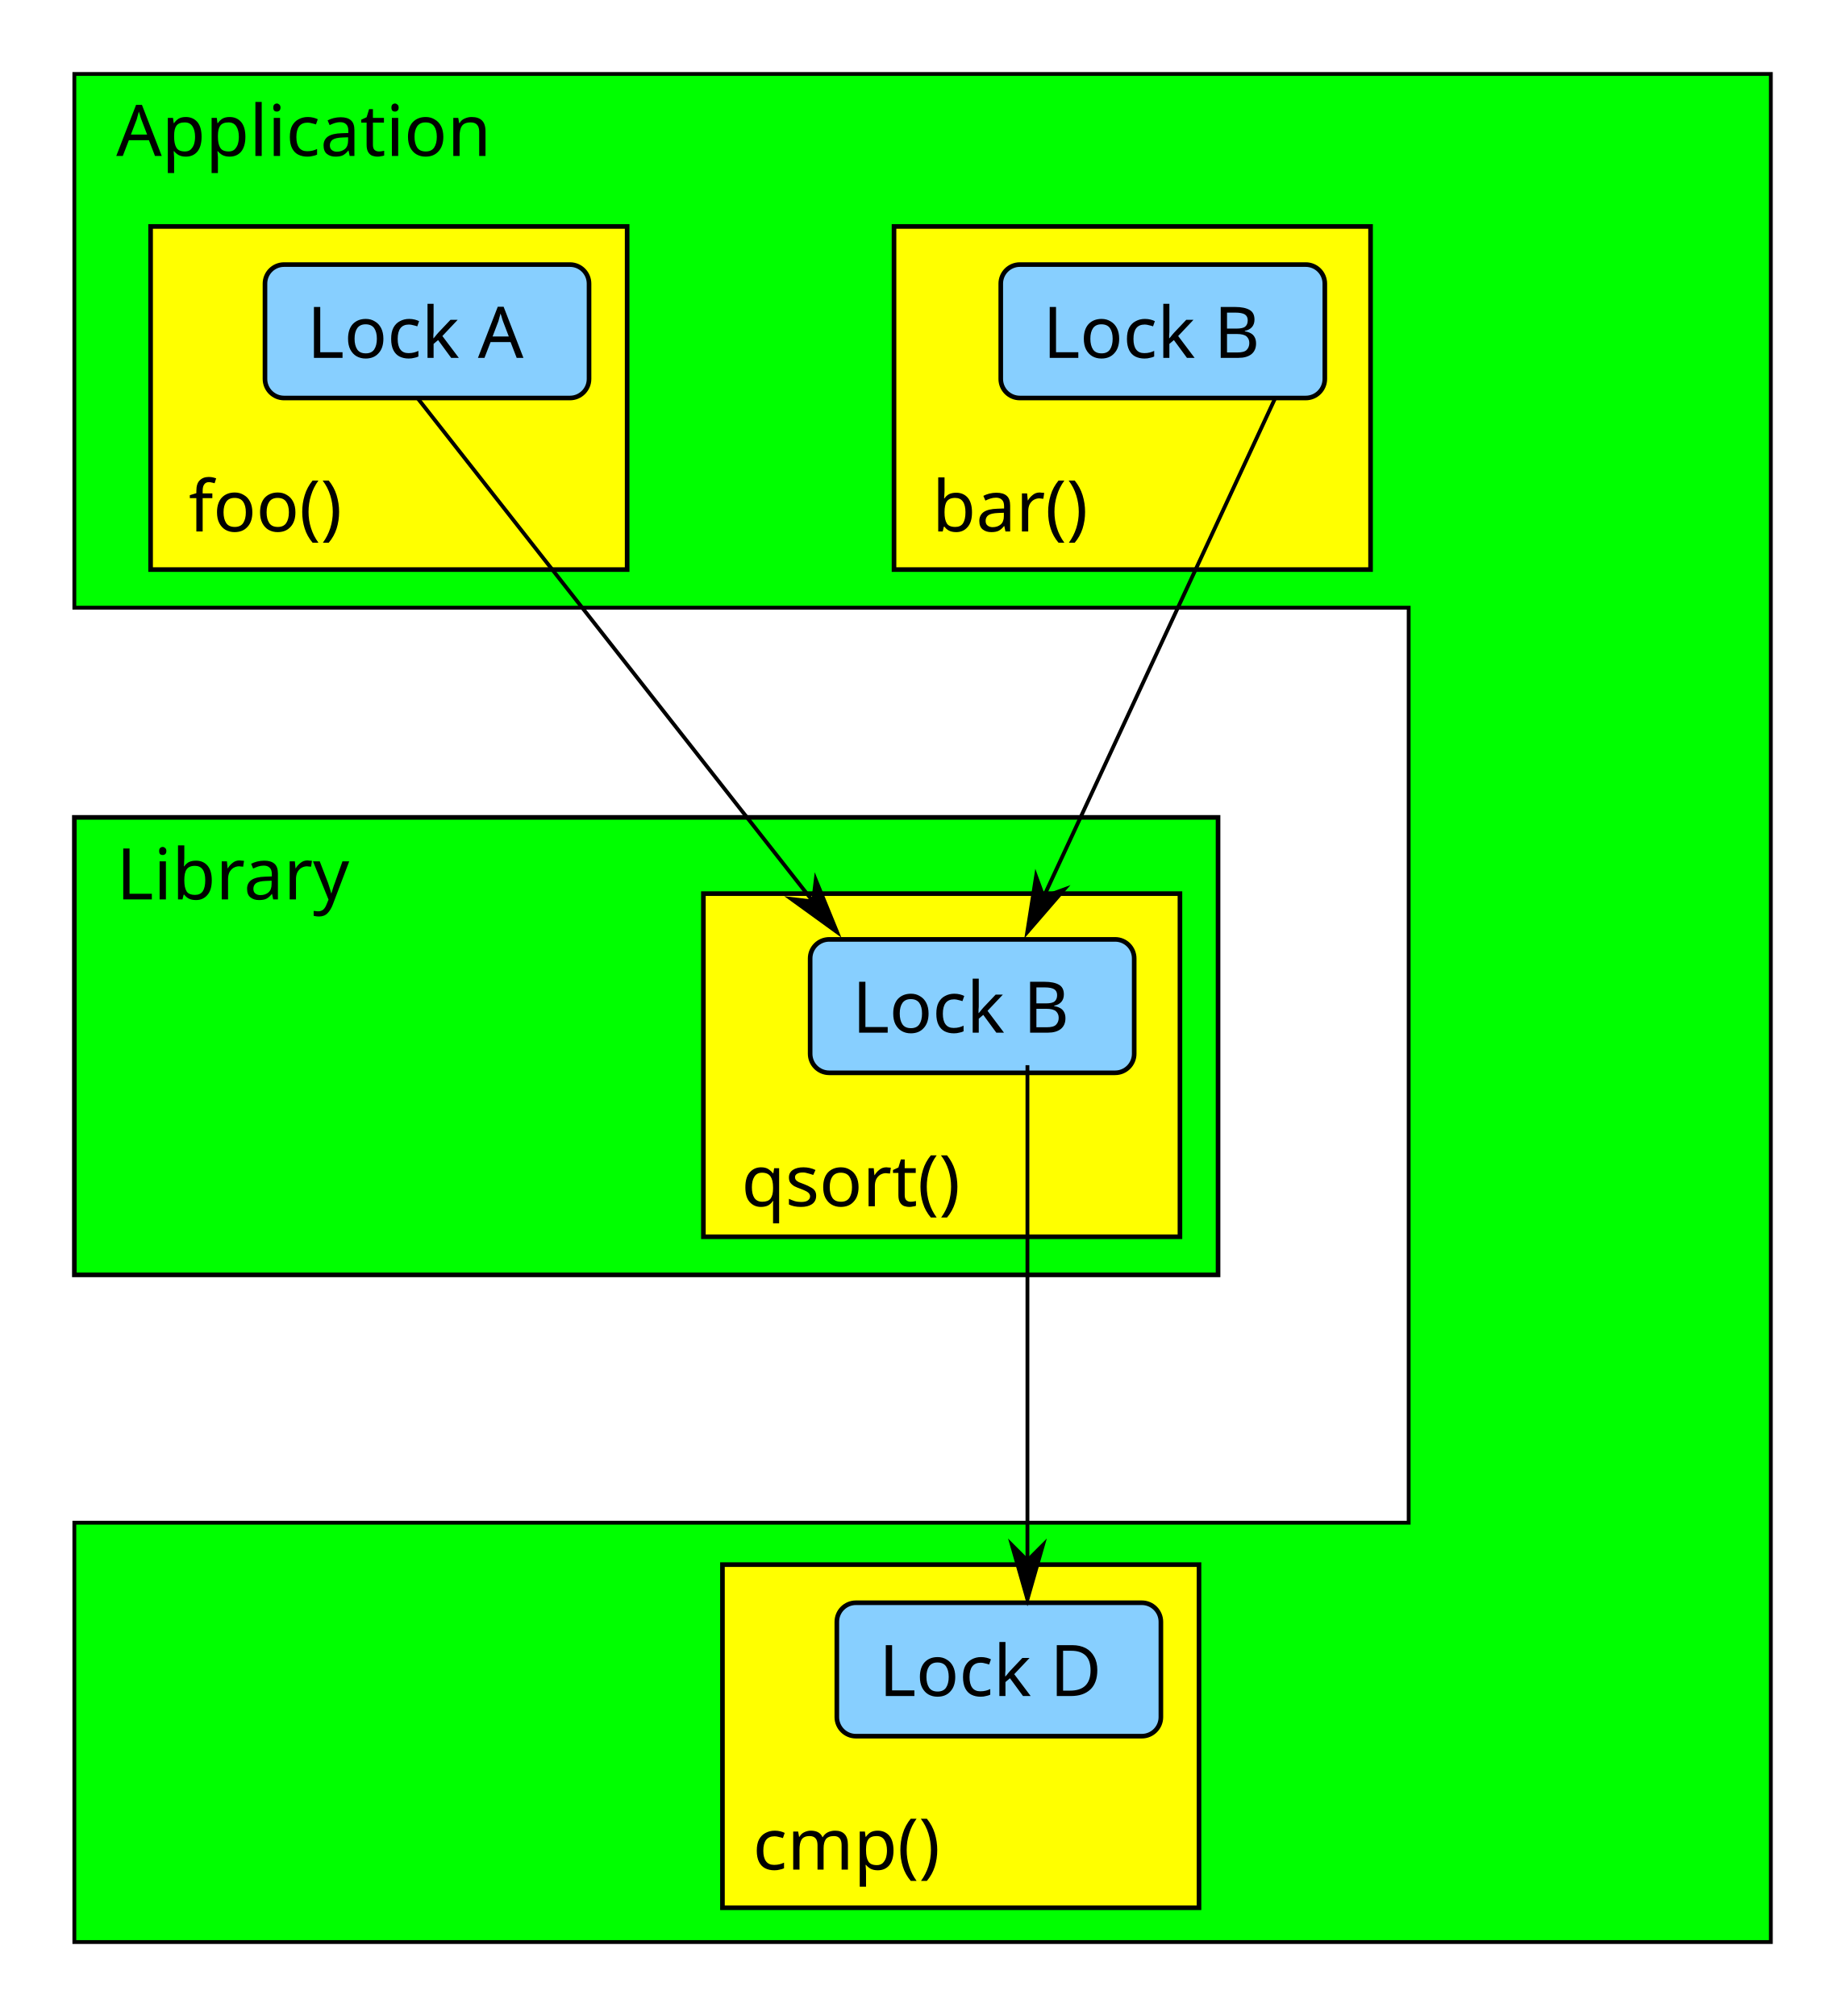
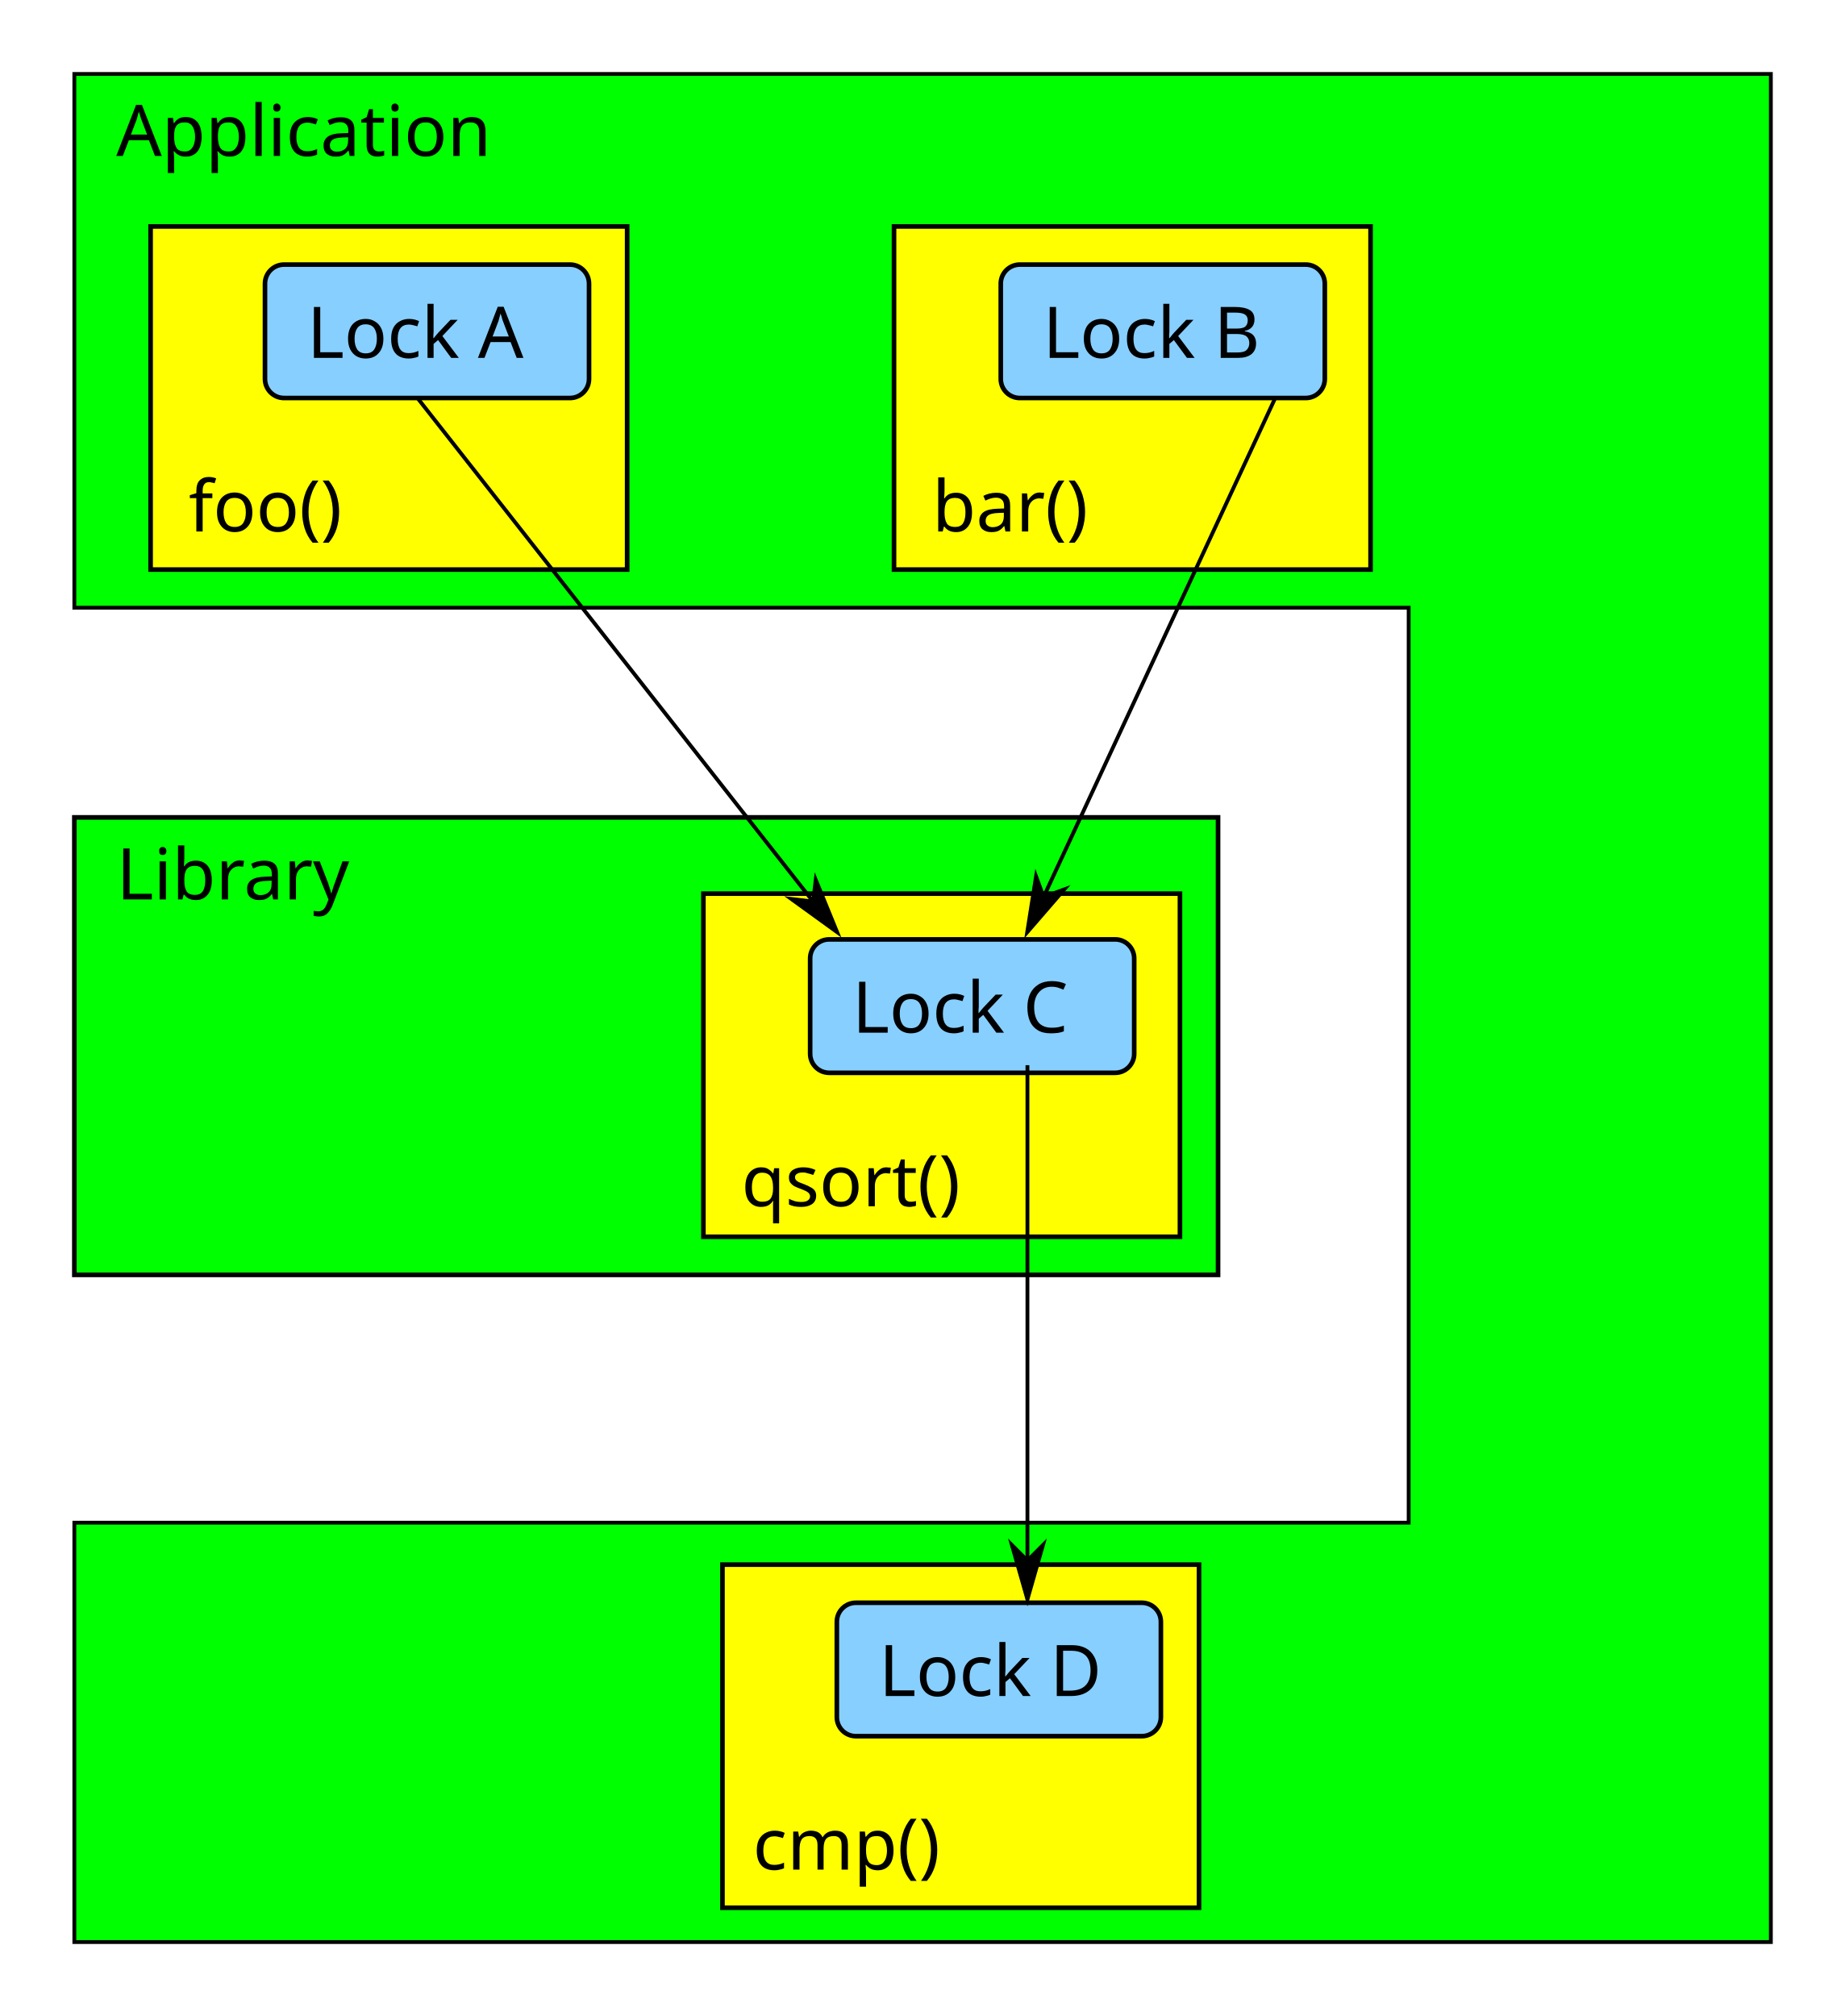
<svg xmlns="http://www.w3.org/2000/svg" width="128.032mm" height="139.91mm" viewBox="0 0 128.032 139.91" version="1.1" id="svg8">
  <defs id="defs2">
    <marker orient="auto" refY="0" refX="0" id="Arrow1Lend" style="overflow:visible">
      <path id="path4808" d="M 0,0 5,-5 -12.5,0 5,5 Z" style="fill:#000000;fill-opacity:1;fill-rule:evenodd;stroke:#000000;stroke-width:1pt;stroke-opacity:1" transform="matrix(-0.8,0,0,-0.8,-10,0)" />
    </marker>
    <marker orient="auto" refY="0" refX="0" id="Arrow1Lend-2" style="overflow:visible">
      <path id="path4808-8" d="M 0,0 5,-5 -12.5,0 5,5 Z" style="fill:#000000;fill-opacity:1;fill-rule:evenodd;stroke:#000000;stroke-width:1pt;stroke-opacity:1" transform="matrix(-0.8,0,0,-0.8,-10,0)" />
    </marker>
    <marker orient="auto" refY="0" refX="0" id="Arrow1Lend-7" style="overflow:visible">
      <path id="path4808-3" d="M 0,0 5,-5 -12.5,0 5,5 Z" style="fill:#000000;fill-opacity:1;fill-rule:evenodd;stroke:#000000;stroke-width:1pt;stroke-opacity:1" transform="matrix(-0.8,0,0,-0.8,-10,0)" />
    </marker>
    <marker orient="auto" refY="0" refX="0" id="Arrow1Lend-2-3" style="overflow:visible">
      <path id="path4808-8-6" d="M 0,0 5,-5 -12.5,0 5,5 Z" style="fill:#000000;fill-opacity:1;fill-rule:evenodd;stroke:#000000;stroke-width:1pt;stroke-opacity:1" transform="matrix(-0.8,0,0,-0.8,-10,0)" />
    </marker>
  </defs>
  <g id="layer1" transform="translate(-21.29833,-45.80521)">
    <path style="fill:#00ff00;fill-opacity:1;stroke:#000000;stroke-width:0.265px;stroke-linecap:butt;stroke-linejoin:miter;stroke-opacity:1" d="M 26.458,50.938 H 144.198 V 180.583 H 26.458 V 151.479 H 119.062 V 87.979 H 26.458 Z" id="path76" />
    <text xml:space="preserve" style="font-style:normal;font-weight:normal;font-size:4.939px;line-height:1.25;font-family:sans-serif;letter-spacing:0px;word-spacing:0px;fill:#000000;fill-opacity:1;stroke:none;stroke-width:0.265" x="29.369" y="56.626" id="text3717">
      <tspan id="tspan3715" x="29.369" y="56.626" style="font-size:4.939px;stroke-width:0.265">Application</tspan>
    </text>
    <g id="g4711">
      <rect rx="0" style="fill:#ffff00;fill-opacity:1;stroke:#000000;stroke-width:0.32;stroke-linejoin:miter;stroke-miterlimit:4;stroke-dasharray:none;stroke-dashoffset:0;stroke-opacity:1" id="rect3755-0" width="33.073" height="23.813" x="31.75" y="61.521" ry="1.323" />
      <g id="g4565">
        <rect style="fill:#87cfff;fill-opacity:1;stroke:#000000;stroke-width:0.32;stroke-linejoin:miter;stroke-miterlimit:4;stroke-dasharray:none;stroke-dashoffset:0;stroke-opacity:1" id="rect3755" width="22.49" height="9.26" x="39.688" y="64.167" ry="1.323" />
        <text xml:space="preserve" style="font-style:normal;font-weight:normal;font-size:4.939px;line-height:1.25;font-family:sans-serif;letter-spacing:0px;word-spacing:0px;fill:#000000;fill-opacity:1;stroke:none;stroke-width:0.265" x="42.602" y="70.638" id="text3717-3">
          <tspan id="tspan3715-6" x="42.602" y="70.638" style="font-size:4.939px;stroke-width:0.265">Lock A</tspan>
        </text>
      </g>
      <text id="text3717-3-7" y="82.688" x="34.396" style="font-style:normal;font-weight:normal;font-size:4.939px;line-height:1.25;font-family:sans-serif;letter-spacing:0px;word-spacing:0px;fill:#000000;fill-opacity:1;stroke:none;stroke-width:0.265" xml:space="preserve">
        <tspan style="font-size:4.939px;stroke-width:0.265" y="82.688" x="34.396" id="tspan3715-6-5">foo()</tspan>
      </text>
    </g>
    <g id="g4720" transform="translate(13.22917)">
      <rect rx="0" style="fill:#ffff00;fill-opacity:1;stroke:#000000;stroke-width:0.32;stroke-linejoin:miter;stroke-miterlimit:4;stroke-dasharray:none;stroke-dashoffset:0;stroke-opacity:1" id="rect3755-0-9" width="33.073" height="23.813" x="70.115" y="61.521" ry="1.323" />
      <g id="g4565-3" transform="translate(37.83541,5.0862632e-6)">
        <rect style="fill:#87cfff;fill-opacity:1;stroke:#000000;stroke-width:0.32;stroke-linejoin:miter;stroke-miterlimit:4;stroke-dasharray:none;stroke-dashoffset:0;stroke-opacity:1" id="rect3755-5" width="22.49" height="9.26" x="39.688" y="64.167" ry="1.323" />
        <text xml:space="preserve" style="font-style:normal;font-weight:normal;font-size:4.939px;line-height:1.25;font-family:sans-serif;letter-spacing:0px;word-spacing:0px;fill:#000000;fill-opacity:1;stroke:none;stroke-width:0.265" x="42.602" y="70.638" id="text3717-3-6">
          <tspan id="tspan3715-6-2" x="42.602" y="70.638" style="font-size:4.939px;stroke-width:0.265">Lock B</tspan>
        </text>
      </g>
      <text id="text3717-3-7-3" y="82.688" x="72.76" style="font-style:normal;font-weight:normal;font-size:4.939px;line-height:1.25;font-family:sans-serif;letter-spacing:0px;word-spacing:0px;fill:#000000;fill-opacity:1;stroke:none;stroke-width:0.265" xml:space="preserve">
        <tspan style="font-size:4.939px;stroke-width:0.265" y="82.688" x="72.76" id="tspan3715-6-5-6">bar()</tspan>
      </text>
    </g>
    <g id="g4729" transform="translate(-43.65625,92.86875)">
      <rect rx="0" style="fill:#ffff00;fill-opacity:1;stroke:#000000;stroke-width:0.32;stroke-linejoin:miter;stroke-miterlimit:4;stroke-dasharray:none;stroke-dashoffset:0;stroke-opacity:1" id="rect3755-0-9-6" width="33.073" height="23.813" x="115.094" y="61.521" ry="1.323" />
      <g id="g4565-3-9" transform="translate(83.34375,2.5431316e-6)">
        <rect style="fill:#87cfff;fill-opacity:1;stroke:#000000;stroke-width:0.32;stroke-linejoin:miter;stroke-miterlimit:4;stroke-dasharray:none;stroke-dashoffset:0;stroke-opacity:1" id="rect3755-5-1" width="22.49" height="9.26" x="39.688" y="64.167" ry="1.323" />
        <text xml:space="preserve" style="font-style:normal;font-weight:normal;font-size:4.939px;line-height:1.25;font-family:sans-serif;letter-spacing:0px;word-spacing:0px;fill:#000000;fill-opacity:1;stroke:none;stroke-width:0.265" x="42.602" y="70.638" id="text3717-3-6-2">
          <tspan id="tspan3715-6-2-7" x="42.602" y="70.638" style="font-size:4.939px;stroke-width:0.265">Lock D</tspan>
        </text>
      </g>
      <text id="text3717-3-7-0" y="82.688" x="117.21" style="font-style:normal;font-weight:normal;font-size:4.939px;line-height:1.25;font-family:sans-serif;letter-spacing:0px;word-spacing:0px;fill:#000000;fill-opacity:1;stroke:none;stroke-width:0.265" xml:space="preserve">
        <tspan style="font-size:4.939px;stroke-width:0.265" y="82.688" x="117.21" id="tspan3715-6-5-62">cmp()</tspan>
      </text>
    </g>
    <rect rx="0" style="fill:#00ff00;fill-opacity:1;stroke:#000000;stroke-width:0.32;stroke-linejoin:miter;stroke-miterlimit:4;stroke-dasharray:none;stroke-dashoffset:0;stroke-opacity:1" id="rect3755-0-1-8" width="79.375" height="31.75" x="26.458" y="102.531" ry="5.0862632e-06" />
    <text xml:space="preserve" style="font-style:normal;font-weight:normal;font-size:4.939px;line-height:1.25;font-family:sans-serif;letter-spacing:0px;word-spacing:0px;fill:#000000;fill-opacity:1;stroke:none;stroke-width:0.265" x="29.369" y="108.22" id="text3717-7">
      <tspan id="tspan3715-9" x="29.369" y="108.22" style="font-size:4.939px;stroke-width:0.265">Library</tspan>
    </text>
    <g transform="translate(0,46.83125)" id="g4720-2">
      <rect rx="0" style="fill:#ffff00;fill-opacity:1;stroke:#000000;stroke-width:0.32;stroke-linejoin:miter;stroke-miterlimit:4;stroke-dasharray:none;stroke-dashoffset:0;stroke-opacity:1" id="rect3755-0-9-0" width="33.073" height="23.813" x="70.115" y="60.992" ry="1.323" />
      <g id="g4565-3-2" transform="translate(37.83541,5.0862632e-6)">
        <rect style="fill:#87cfff;fill-opacity:1;stroke:#000000;stroke-width:0.32;stroke-linejoin:miter;stroke-miterlimit:4;stroke-dasharray:none;stroke-dashoffset:0;stroke-opacity:1" id="rect3755-5-3" width="22.49" height="9.26" x="39.688" y="64.167" ry="1.323" />
        <text xml:space="preserve" style="font-style:normal;font-weight:normal;font-size:4.939px;line-height:1.25;font-family:sans-serif;letter-spacing:0px;word-spacing:0px;fill:#000000;fill-opacity:1;stroke:none;stroke-width:0.265" x="42.602" y="70.638" id="text3717-3-6-7">
-           <tspan id="tspan3715-6-2-5" x="42.602" y="70.638" style="font-size:4.939px;stroke-width:0.265">Lock B</tspan>
+           <tspan id="tspan3715-6-2-5" x="42.602" y="70.638" style="font-size:4.939px;stroke-width:0.265">Lock C</tspan>
        </text>
      </g>
      <text id="text3717-3-7-3-9" y="82.688" x="72.76" style="font-style:normal;font-weight:normal;font-size:4.939px;line-height:1.25;font-family:sans-serif;letter-spacing:0px;word-spacing:0px;fill:#000000;fill-opacity:1;stroke:none;stroke-width:0.265" xml:space="preserve">
        <tspan style="font-size:4.939px;stroke-width:0.265" y="82.688" x="72.76" id="tspan3715-6-5-6-2">qsort()</tspan>
      </text>
    </g>
    <path style="fill:none;stroke:#000000;stroke-width:0.265;stroke-linecap:butt;stroke-linejoin:miter;stroke-miterlimit:4;stroke-dasharray:none;stroke-opacity:1;marker-end:url(#Arrow1Lend)" d="M 50.271,73.427 79.375,110.469" id="path4803" />
    <path style="fill:none;stroke:#000000;stroke-width:0.265;stroke-linecap:butt;stroke-linejoin:miter;stroke-miterlimit:4;stroke-dasharray:none;stroke-opacity:1;marker-end:url(#Arrow1Lend-2)" d="M 109.802,73.427 92.604,110.469" id="path4803-9" />
    <path style="fill:none;stroke:#000000;stroke-width:0.265;stroke-linecap:butt;stroke-linejoin:miter;stroke-miterlimit:4;stroke-dasharray:none;stroke-opacity:1;marker-end:url(#Arrow1Lend-2-3)" d="m 92.604,119.729 v 37.042" id="path4803-9-7" />
  </g>
</svg>
